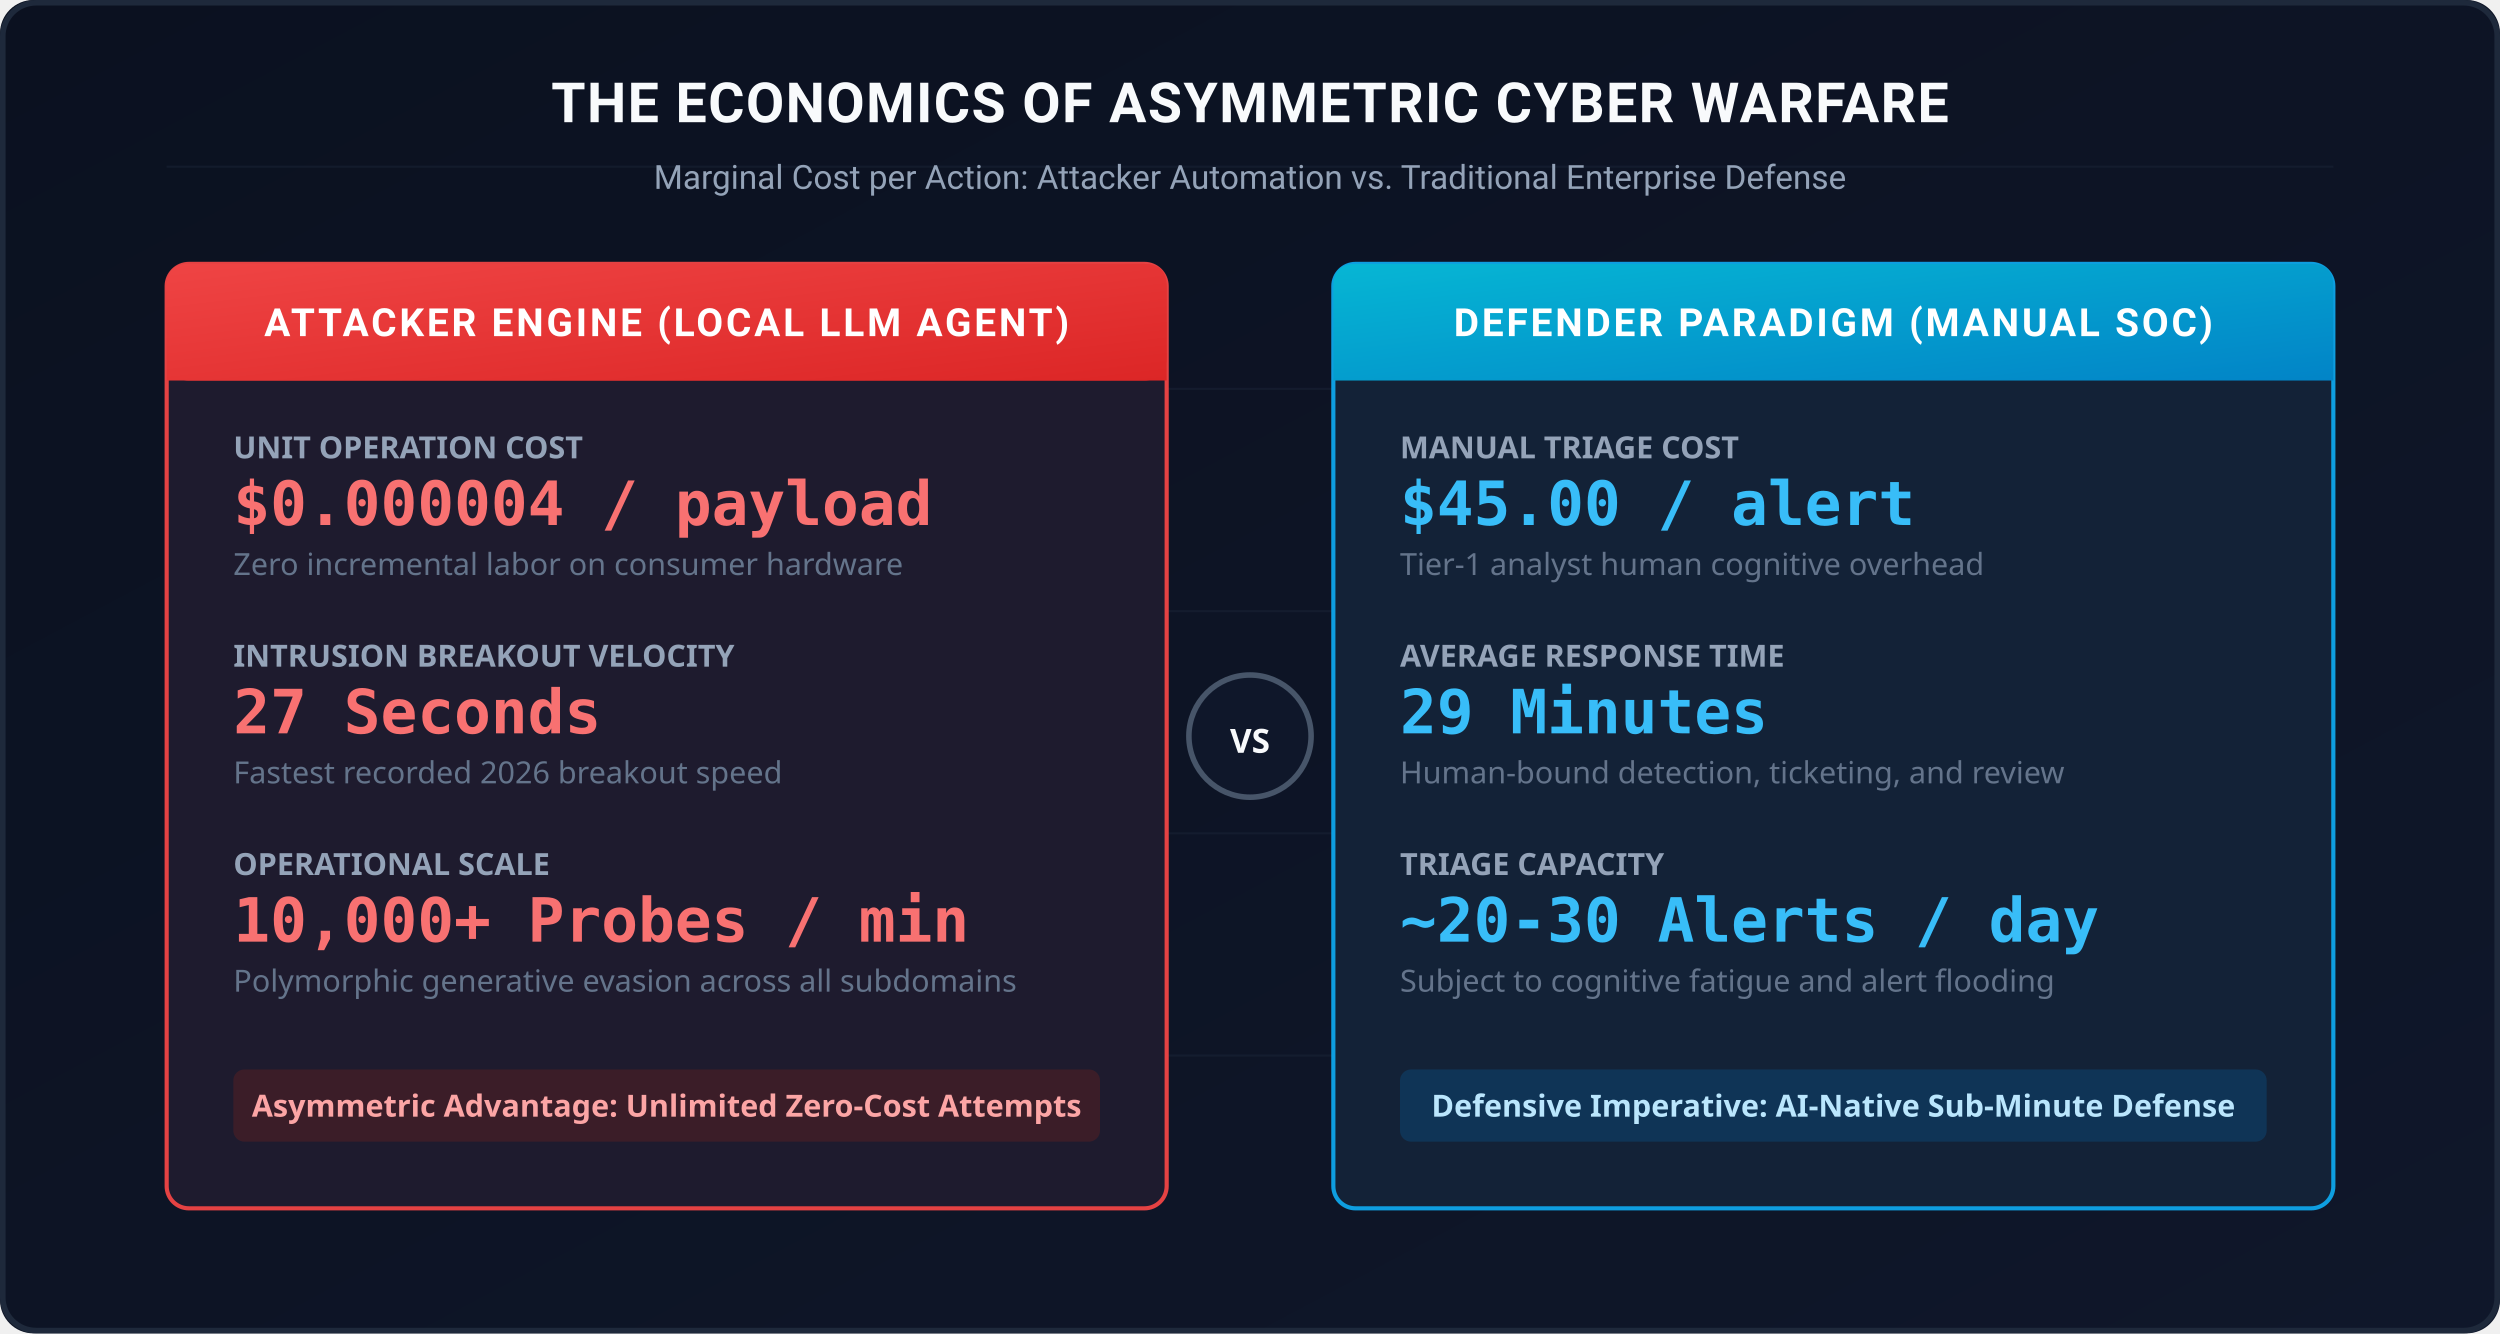
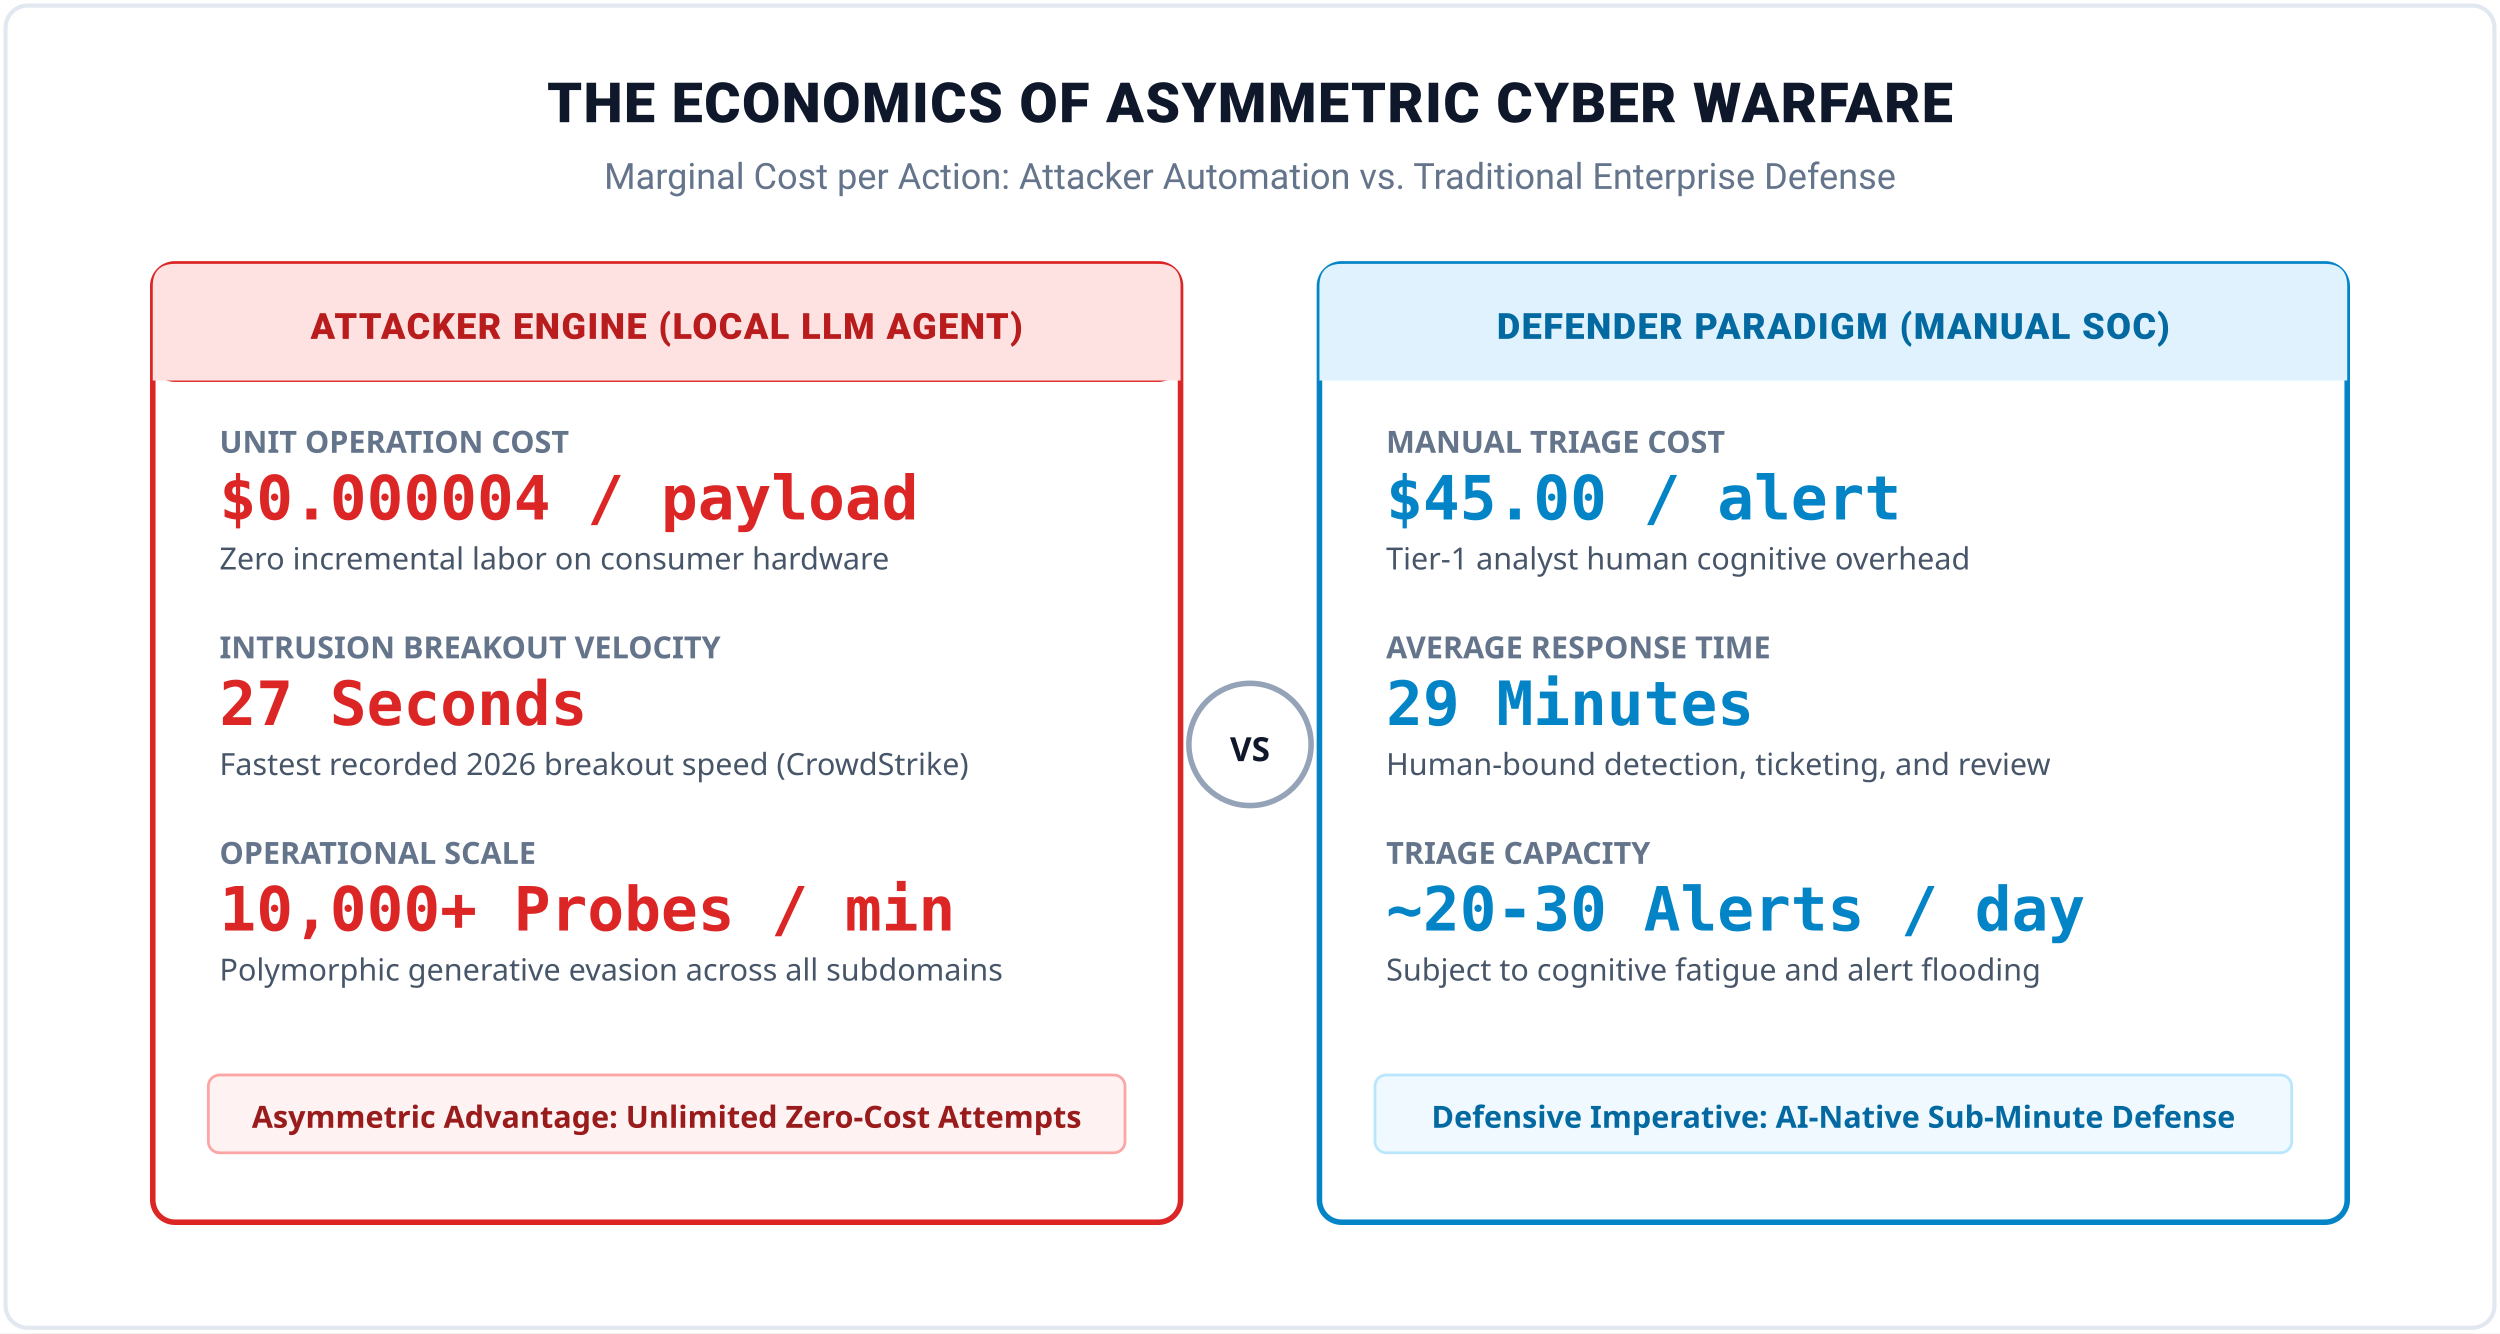
<svg xmlns="http://www.w3.org/2000/svg" viewBox="0 0 900 480" width="100%" height="100%">
-   <defs>
-     <linearGradient id="bg-grad" x1="0%" y1="0%" x2="100%" y2="100%">
-       <stop offset="0%" stop-color="#0b1120" />
-       <stop offset="100%" stop-color="#0f172a" />
-     </linearGradient>
-     <linearGradient id="red-grad" x1="0%" y1="0%" x2="100%" y2="100%">
-       <stop offset="0%" stop-color="#ef4444" />
-       <stop offset="100%" stop-color="#dc2626" />
-     </linearGradient>
-     <linearGradient id="blue-grad" x1="0%" y1="0%" x2="100%" y2="100%">
-       <stop offset="0%" stop-color="#06b6d4" />
-       <stop offset="100%" stop-color="#0284c7" />
-     </linearGradient>
-     <filter id="glow-red" x="-20%" y="-20%" width="140%" height="140%">
-       <feGaussianBlur stdDeviation="4" result="blur" />
-       <feComposite in="SourceGraphic" in2="blur" operator="over" />
-     </filter>
-     <filter id="glow-blue" x="-20%" y="-20%" width="140%" height="140%">
-       <feGaussianBlur stdDeviation="4" result="blur" />
-       <feComposite in="SourceGraphic" in2="blur" operator="over" />
-     </filter>
-   </defs>
-   <rect width="900" height="480" fill="url(#bg-grad)" rx="12" />
-   <rect width="898" height="478" x="1" y="1" fill="none" stroke="#1e293b" stroke-width="2" rx="12" />
-   <g stroke="#1e293b" stroke-width="0.75" opacity="0.4">
-     <line x1="60" y1="60" x2="840" y2="60" />
-     <line x1="60" y1="140" x2="840" y2="140" />
-     <line x1="60" y1="220" x2="840" y2="220" />
-     <line x1="60" y1="300" x2="840" y2="300" />
-     <line x1="60" y1="380" x2="840" y2="380" />
+   <rect width="900" height="480" fill="#ffffff" />
+   <rect width="896" height="476" x="2" y="2" fill="none" stroke="#e2e8f0" stroke-width="1.5" rx="8" />
+   <text x="450" y="44" fill="#0f172a" font-family="-apple-system, BlinkMacSystemFont, 'Segoe UI', Roboto, sans-serif" font-size="20" font-weight="800" text-anchor="middle" letter-spacing="0.5">THE ECONOMICS OF ASYMMETRIC CYBER WARFARE</text>
+   <text x="450" y="68" fill="#64748b" font-family="-apple-system, BlinkMacSystemFont, 'Segoe UI', Roboto, sans-serif" font-size="13" text-anchor="middle">Marginal Cost per Action: Attacker Automation vs. Traditional Enterprise Defense</text>
+   <g transform="translate(55, 95)">
+     <rect width="370" height="345" fill="#ffffff" stroke="#dc2626" stroke-width="2" rx="8" />
+     <rect width="370" height="42" fill="#fef2f2" stroke="#dc2626" stroke-width="1" rx="8" />
+     <path d="M 0 8 Q 0 0 8 0 L 362 0 Q 370 0 370 8 L 370 42 L 0 42 Z" fill="#fee2e2" />
+     <text x="185" y="27" fill="#b91c1c" font-family="-apple-system, BlinkMacSystemFont, 'Segoe UI', Roboto, sans-serif" font-size="13" font-weight="800" text-anchor="middle" letter-spacing="0.5">ATTACKER ENGINE (LOCAL LLM AGENT)</text>
+     <g transform="translate(24, 68)">
+       <text x="0" y="0" fill="#64748b" font-family="sans-serif" font-size="11" font-weight="700">UNIT OPERATION COST</text>
+       <text x="0" y="24" fill="#dc2626" font-family="'JetBrains Mono', Consolas, monospace" font-size="22" font-weight="800">$0.000004 / payload</text>
+       <text x="0" y="42" fill="#475569" font-family="sans-serif" font-size="11">Zero incremental labor on consumer hardware</text>
+     </g>
+     <g transform="translate(24, 142)">
+       <text x="0" y="0" fill="#64748b" font-family="sans-serif" font-size="11" font-weight="700">INTRUSION BREAKOUT VELOCITY</text>
+       <text x="0" y="24" fill="#dc2626" font-family="'JetBrains Mono', Consolas, monospace" font-size="22" font-weight="800">27 Seconds</text>
+       <text x="0" y="42" fill="#475569" font-family="sans-serif" font-size="11">Fastest recorded 2026 breakout speed (CrowdStrike)</text>
+     </g>
+     <g transform="translate(24, 216)">
+       <text x="0" y="0" fill="#64748b" font-family="sans-serif" font-size="11" font-weight="700">OPERATIONAL SCALE</text>
+       <text x="0" y="24" fill="#dc2626" font-family="'JetBrains Mono', Consolas, monospace" font-size="22" font-weight="800">10,000+ Probes / min</text>
+       <text x="0" y="42" fill="#475569" font-family="sans-serif" font-size="11">Polymorphic generative evasion across all subdomains</text>
+     </g>
+     <rect x="20" y="292" width="330" height="28" fill="#fef2f2" stroke="#fca5a5" rx="4" />
+     <text x="185" y="311" fill="#991b1b" font-family="sans-serif" font-size="11" font-weight="700" text-anchor="middle">Asymmetric Advantage: Unlimited Zero-Cost Attempts</text>
  </g>
-   <text x="450" y="44" fill="#f8fafc" font-family="-apple-system, BlinkMacSystemFont, 'Segoe UI', Roboto, sans-serif" font-size="20" font-weight="700" text-anchor="middle" letter-spacing="0.5">THE ECONOMICS OF ASYMMETRIC CYBER WARFARE</text>
-   <text x="450" y="68" fill="#94a3b8" font-family="-apple-system, BlinkMacSystemFont, 'Segoe UI', Roboto, sans-serif" font-size="12" text-anchor="middle">Marginal Cost per Action: Attacker Automation vs. Traditional Enterprise Defense</text>
-   <g transform="translate(60, 95)">
-     <rect width="360" height="340" fill="#1e1b2e" stroke="#ef4444" stroke-width="1.5" rx="8" opacity="0.95" />
-     <rect width="360" height="42" fill="url(#red-grad)" rx="8" rx-bottom="0" />
-     <path d="M 0 8 Q 0 0 8 0 L 352 0 Q 360 0 360 8 L 360 42 L 0 42 Z" fill="url(#red-grad)" />
-     <text x="180" y="26" fill="#ffffff" font-family="-apple-system, BlinkMacSystemFont, 'Segoe UI', Roboto, sans-serif" font-size="14" font-weight="700" text-anchor="middle" letter-spacing="1">ATTACKER ENGINE (LOCAL LLM AGENT)</text>
-     <g transform="translate(24, 70)">
-       <text x="0" y="0" fill="#94a3b8" font-family="sans-serif" font-size="11" font-weight="600">UNIT OPERATION COST</text>
-       <text x="0" y="24" fill="#f87171" font-family="'JetBrains Mono', Consolas, monospace" font-size="22" font-weight="800">$0.000004 / payload</text>
-       <text x="0" y="42" fill="#64748b" font-family="sans-serif" font-size="11">Zero incremental labor on consumer hardware</text>
+   <g transform="translate(475, 95)">
+     <rect width="370" height="345" fill="#ffffff" stroke="#0284c7" stroke-width="2" rx="8" />
+     <path d="M 0 8 Q 0 0 8 0 L 362 0 Q 370 0 370 8 L 370 42 L 0 42 Z" fill="#e0f2fe" />
+     <text x="185" y="27" fill="#0369a1" font-family="-apple-system, BlinkMacSystemFont, 'Segoe UI', Roboto, sans-serif" font-size="13" font-weight="800" text-anchor="middle" letter-spacing="0.5">DEFENDER PARADIGM (MANUAL SOC)</text>
+     <g transform="translate(24, 68)">
+       <text x="0" y="0" fill="#64748b" font-family="sans-serif" font-size="11" font-weight="700">MANUAL TRIAGE COST</text>
+       <text x="0" y="24" fill="#0284c7" font-family="'JetBrains Mono', Consolas, monospace" font-size="22" font-weight="800">$45.00 / alert</text>
+       <text x="0" y="42" fill="#475569" font-family="sans-serif" font-size="11">Tier-1 analyst human cognitive overhead</text>
    </g>
-     <g transform="translate(24, 145)">
-       <text x="0" y="0" fill="#94a3b8" font-family="sans-serif" font-size="11" font-weight="600">INTRUSION BREAKOUT VELOCITY</text>
-       <text x="0" y="24" fill="#f87171" font-family="'JetBrains Mono', Consolas, monospace" font-size="22" font-weight="800">27 Seconds</text>
-       <text x="0" y="42" fill="#64748b" font-family="sans-serif" font-size="11">Fastest recorded 2026 breakout speed</text>
+     <g transform="translate(24, 142)">
+       <text x="0" y="0" fill="#64748b" font-family="sans-serif" font-size="11" font-weight="700">AVERAGE RESPONSE TIME</text>
+       <text x="0" y="24" fill="#0284c7" font-family="'JetBrains Mono', Consolas, monospace" font-size="22" font-weight="800">29 Minutes</text>
+       <text x="0" y="42" fill="#475569" font-family="sans-serif" font-size="11">Human-bound detection, ticketing, and review</text>
    </g>
-     <g transform="translate(24, 220)">
-       <text x="0" y="0" fill="#94a3b8" font-family="sans-serif" font-size="11" font-weight="600">OPERATIONAL SCALE</text>
-       <text x="0" y="24" fill="#f87171" font-family="'JetBrains Mono', Consolas, monospace" font-size="22" font-weight="800">10,000+ Probes / min</text>
-       <text x="0" y="42" fill="#64748b" font-family="sans-serif" font-size="11">Polymorphic generative evasion across all subdomains</text>
+     <g transform="translate(24, 216)">
+       <text x="0" y="0" fill="#64748b" font-family="sans-serif" font-size="11" font-weight="700">TRIAGE CAPACITY</text>
+       <text x="0" y="24" fill="#0284c7" font-family="'JetBrains Mono', Consolas, monospace" font-size="22" font-weight="800">~20-30 Alerts / day</text>
+       <text x="0" y="42" fill="#475569" font-family="sans-serif" font-size="11">Subject to cognitive fatigue and alert flooding</text>
    </g>
-     <rect x="24" y="290" width="312" height="26" fill="#3b1d28" rx="4" />
-     <text x="180" y="307" fill="#fca5a5" font-family="sans-serif" font-size="11" font-weight="600" text-anchor="middle">Asymmetric Advantage: Unlimited Zero-Cost Attempts</text>
+     <rect x="20" y="292" width="330" height="28" fill="#f0f9ff" stroke="#bae6fd" rx="4" />
+     <text x="185" y="311" fill="#0369a1" font-family="sans-serif" font-size="11" font-weight="700" text-anchor="middle">Defensive Imperative: AI-Native Sub-Minute Defense</text>
  </g>
-   <g transform="translate(480, 95)">
-     <rect width="360" height="340" fill="#132338" stroke="#0ea5e9" stroke-width="1.5" rx="8" opacity="0.95" />
-     <path d="M 0 8 Q 0 0 8 0 L 352 0 Q 360 0 360 8 L 360 42 L 0 42 Z" fill="url(#blue-grad)" />
-     <text x="180" y="26" fill="#ffffff" font-family="-apple-system, BlinkMacSystemFont, 'Segoe UI', Roboto, sans-serif" font-size="14" font-weight="700" text-anchor="middle" letter-spacing="1">DEFENDER PARADIGM (MANUAL SOC)</text>
-     <g transform="translate(24, 70)">
-       <text x="0" y="0" fill="#94a3b8" font-family="sans-serif" font-size="11" font-weight="600">MANUAL TRIAGE COST</text>
-       <text x="0" y="24" fill="#38bdf8" font-family="'JetBrains Mono', Consolas, monospace" font-size="22" font-weight="800">$45.00 / alert</text>
-       <text x="0" y="42" fill="#64748b" font-family="sans-serif" font-size="11">Tier-1 analyst human cognitive overhead</text>
-     </g>
-     <g transform="translate(24, 145)">
-       <text x="0" y="0" fill="#94a3b8" font-family="sans-serif" font-size="11" font-weight="600">AVERAGE RESPONSE TIME</text>
-       <text x="0" y="24" fill="#38bdf8" font-family="'JetBrains Mono', Consolas, monospace" font-size="22" font-weight="800">29 Minutes</text>
-       <text x="0" y="42" fill="#64748b" font-family="sans-serif" font-size="11">Human-bound detection, ticketing, and review</text>
-     </g>
-     <g transform="translate(24, 220)">
-       <text x="0" y="0" fill="#94a3b8" font-family="sans-serif" font-size="11" font-weight="600">TRIAGE CAPACITY</text>
-       <text x="0" y="24" fill="#38bdf8" font-family="'JetBrains Mono', Consolas, monospace" font-size="22" font-weight="800">~20-30 Alerts / day</text>
-       <text x="0" y="42" fill="#64748b" font-family="sans-serif" font-size="11">Subject to cognitive fatigue and alert flooding</text>
-     </g>
-     <rect x="24" y="290" width="312" height="26" fill="#0f3456" rx="4" />
-     <text x="180" y="307" fill="#bae6fd" font-family="sans-serif" font-size="11" font-weight="600" text-anchor="middle">Defensive Imperative: AI-Native Sub-Minute Defense</text>
-   </g>
-   <circle cx="450" cy="265" r="22" fill="#0f172a" stroke="#475569" stroke-width="2" />
-   <text x="450" y="271" fill="#f8fafc" font-family="sans-serif" font-size="12" font-weight="800" text-anchor="middle">VS</text>
+   <circle cx="450" cy="268" r="22" fill="#ffffff" stroke="#94a3b8" stroke-width="2" />
+   <text x="450" y="274" fill="#0f172a" font-family="sans-serif" font-size="12" font-weight="900" text-anchor="middle">VS</text>
</svg>
